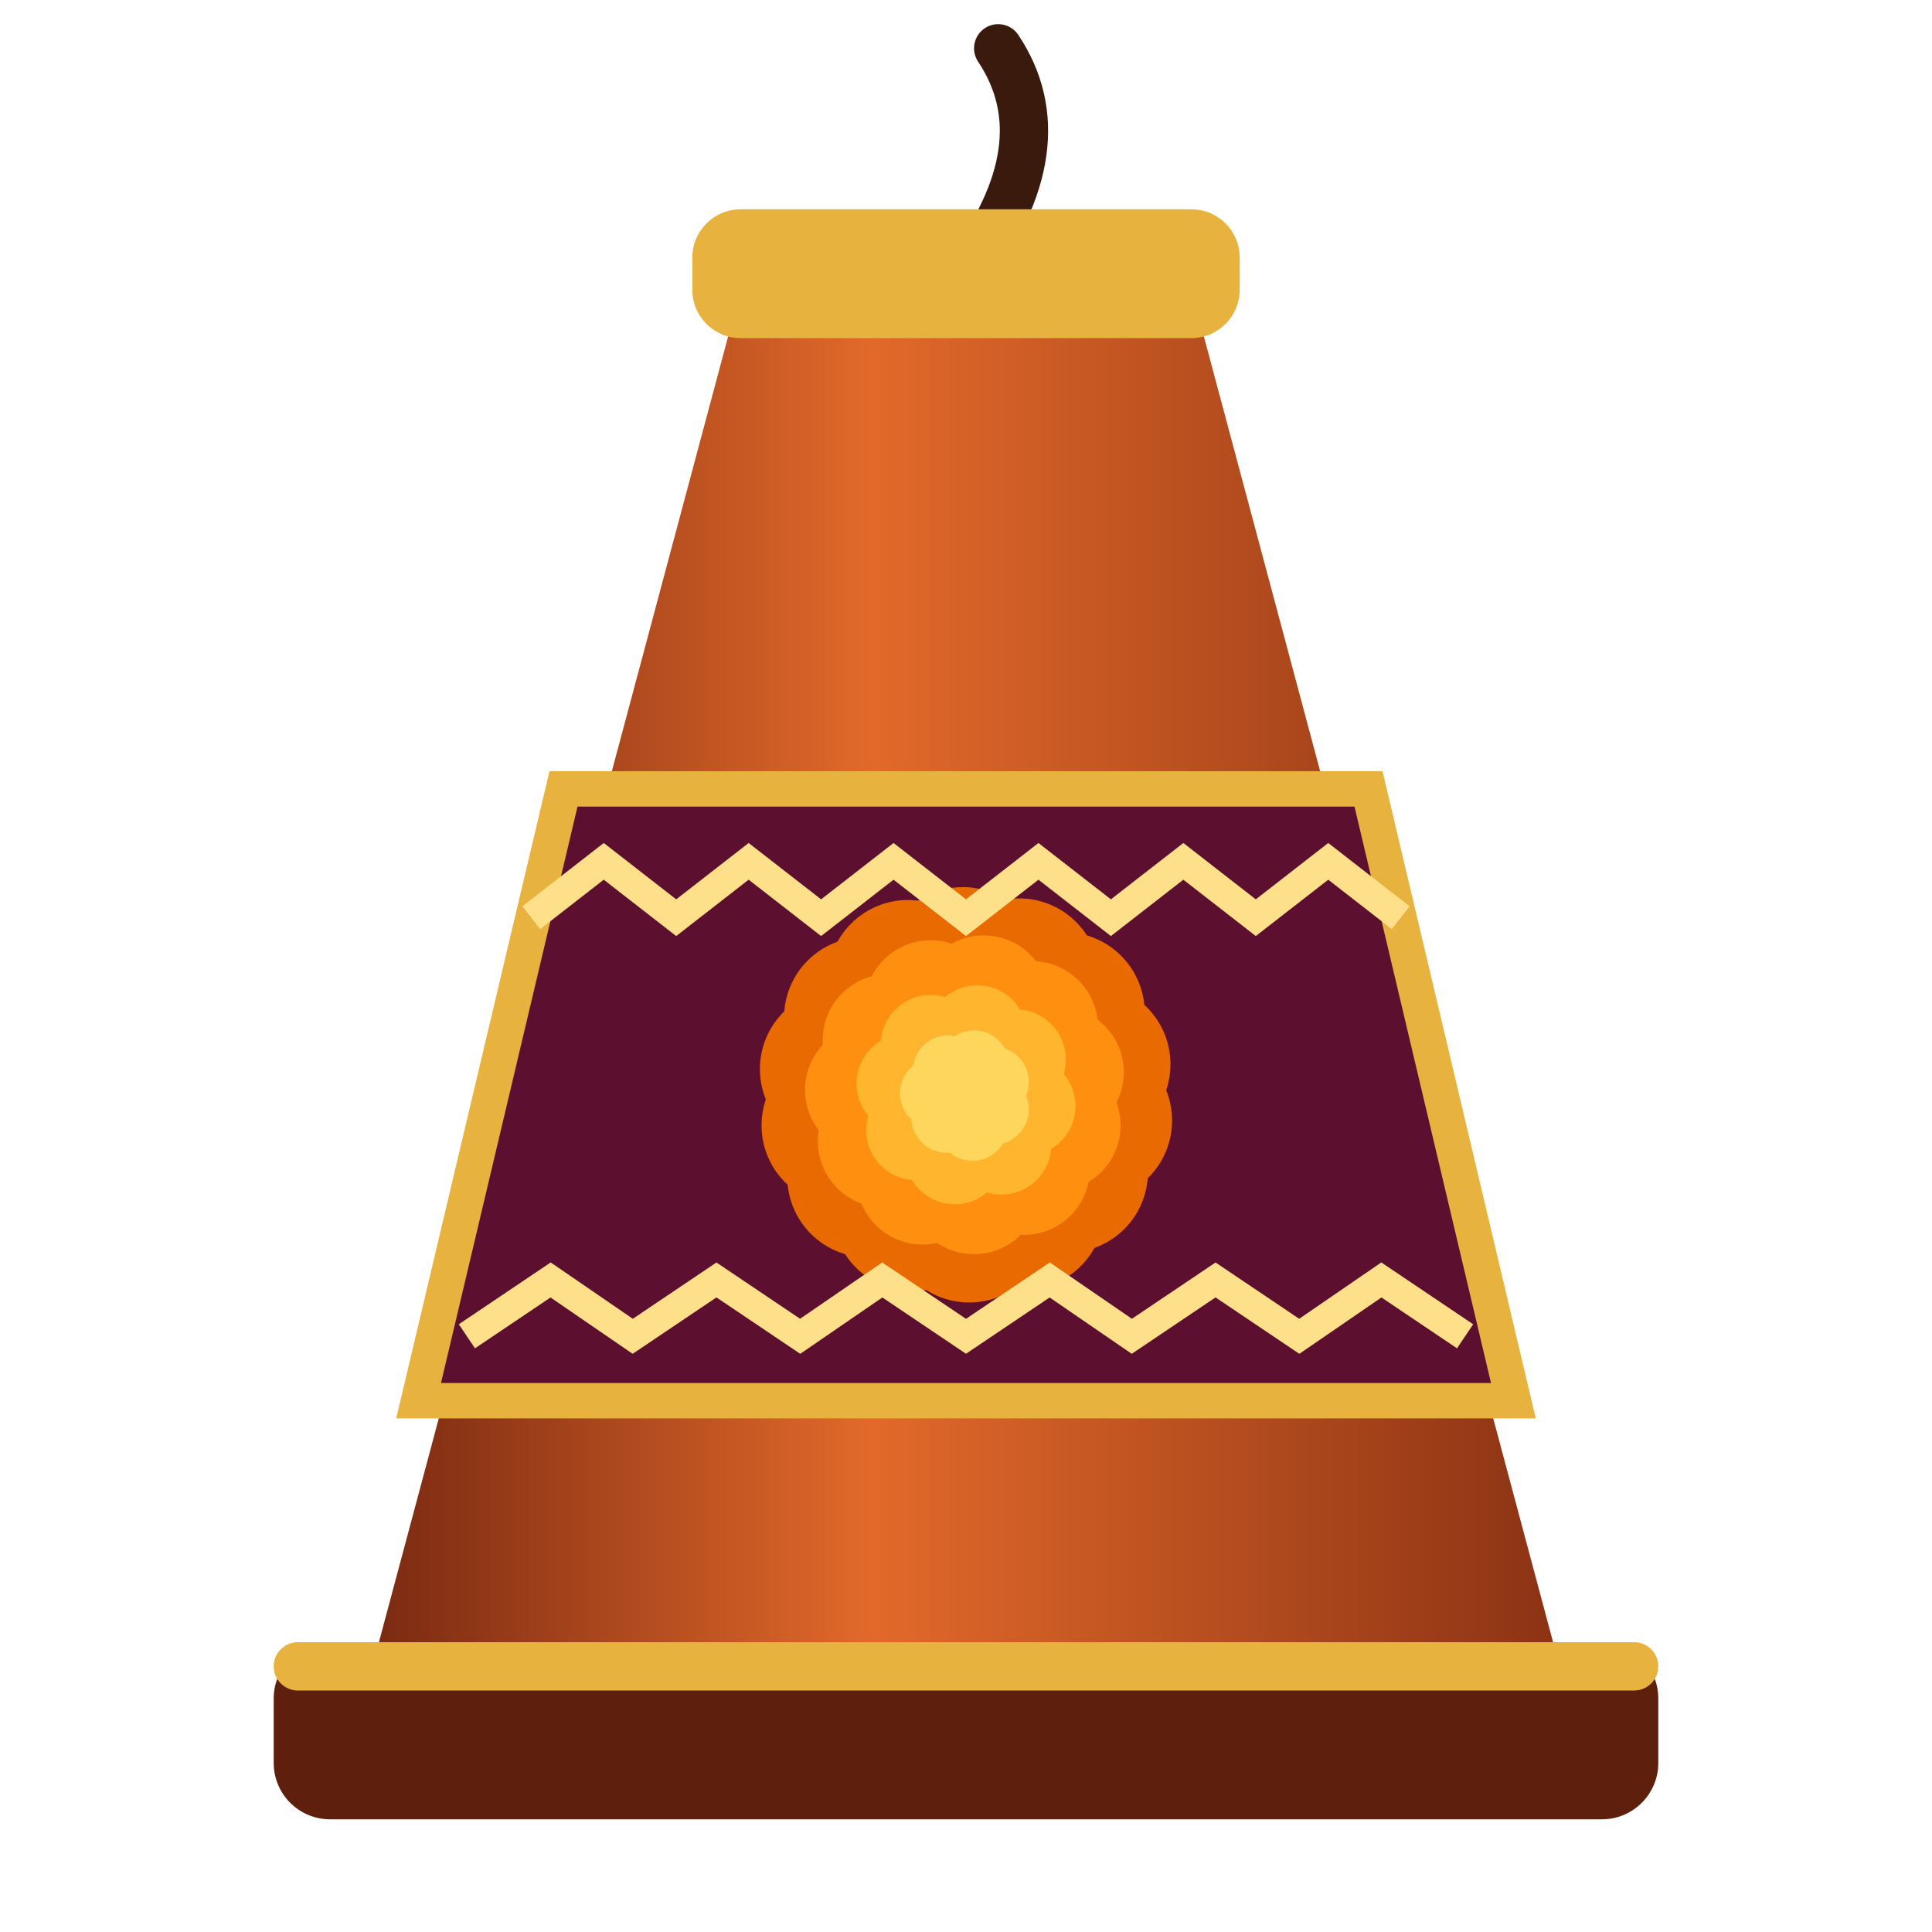
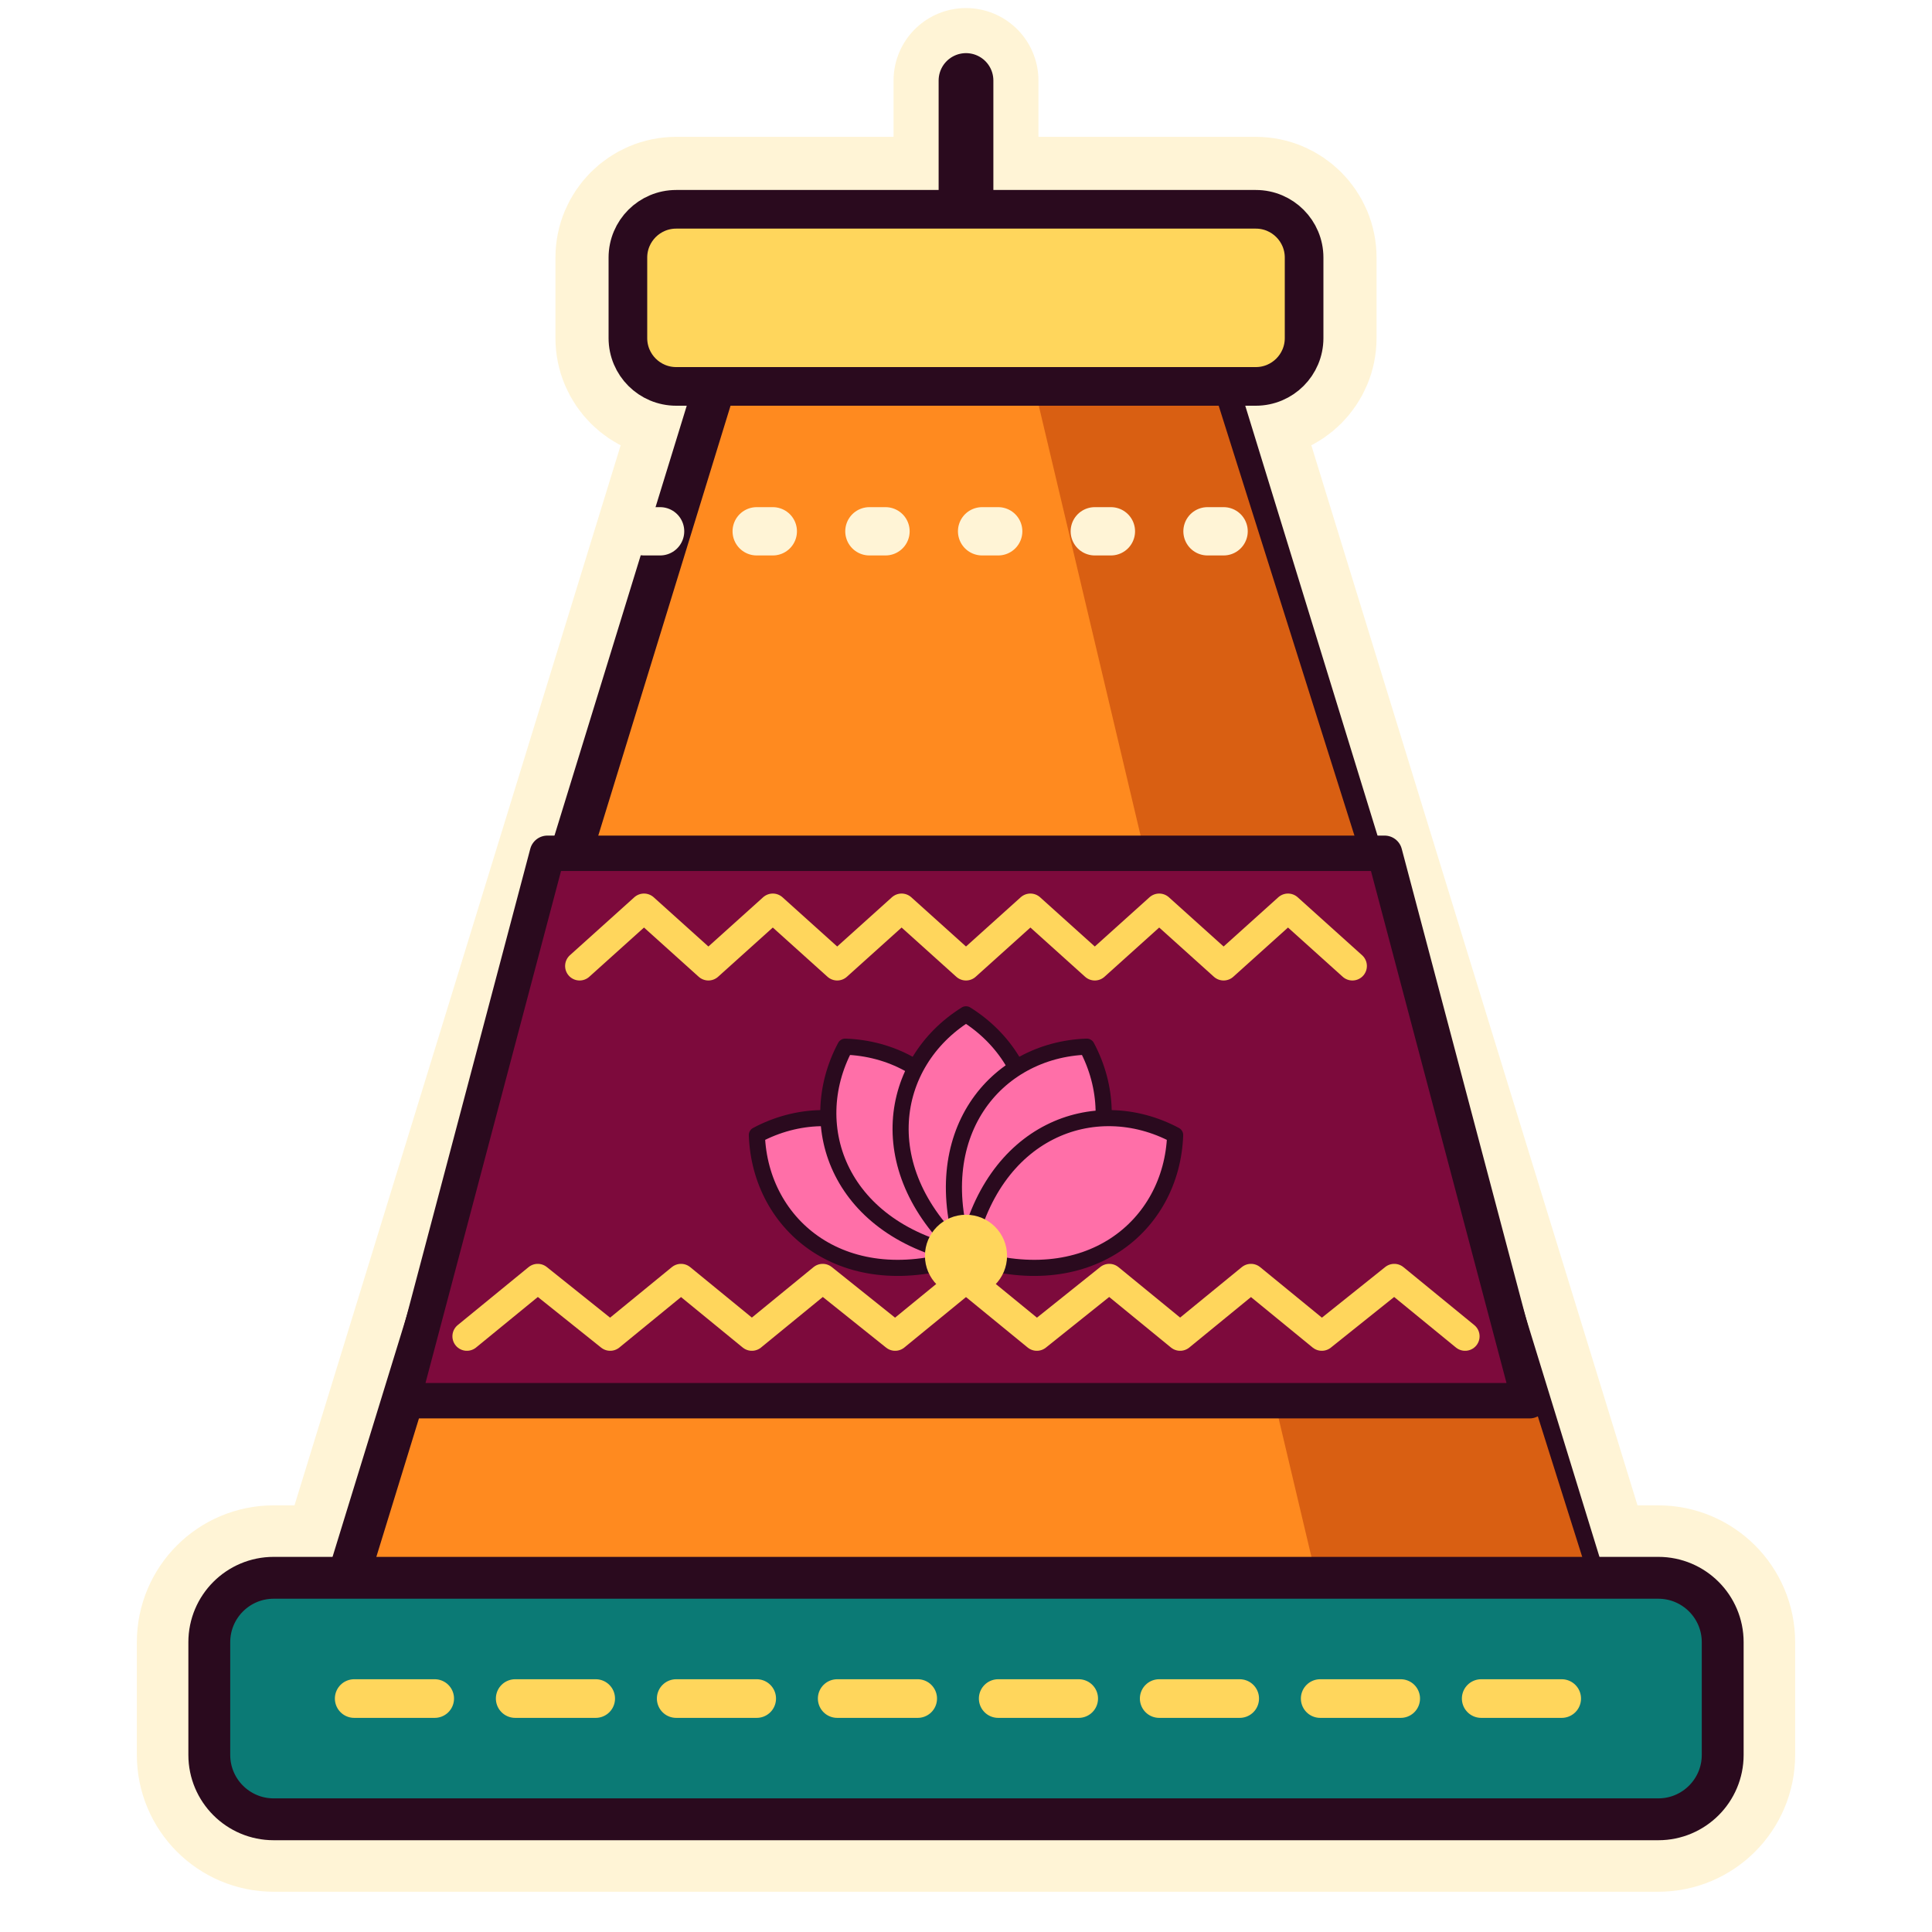
<svg xmlns="http://www.w3.org/2000/svg" width="240" height="240" viewBox="0 0 120 120">
-   <defs>
-     <linearGradient id="a" x1="0" x2="1">
-       <stop offset="0" stop-color="#7b2a12" />
-       <stop offset=".42" stop-color="#e2692a" />
-       <stop offset="1" stop-color="#8c3314" />
-     </linearGradient>
-   </defs>
-   <path d="M60 17q6-8 2-14" fill="none" stroke="#3a1a0c" stroke-width="3" stroke-linecap="round" />
-   <path d="M46 18h28l23 86H23z" fill="url(#a)" />
-   <rect x="43" y="13" width="34" height="8" rx="3" fill="#e8b23e" />
-   <path d="M35 49h50l9 38H26z" fill="#5c0f2e" stroke="#e8b23e" stroke-width="2.2" />
-   <circle cx="56.7" cy="75.2" r="5" fill="#e86a00" />
-   <circle cx="53.9" cy="73.1" r="5" fill="#e86a00" />
-   <circle cx="52.3" cy="69.9" r="5" fill="#e86a00" />
-   <circle cx="52.2" cy="66.4" r="5" fill="#e86a00" />
-   <circle cx="53.7" cy="63.2" r="5" fill="#e86a00" />
-   <circle cx="56.4" cy="60.9" r="5" fill="#e86a00" />
-   <circle cx="59.8" cy="60.1" r="5" fill="#e86a00" />
-   <circle cx="63.3" cy="60.8" r="5" fill="#e86a00" />
-   <circle cx="66.1" cy="62.9" r="5" fill="#e86a00" />
-   <circle cx="67.7" cy="66.1" r="5" fill="#e86a00" />
-   <circle cx="67.8" cy="69.6" r="5" fill="#e86a00" />
-   <circle cx="66.3" cy="72.8" r="5" fill="#e86a00" />
-   <circle cx="63.6" cy="75.1" r="5" fill="#e86a00" />
-   <circle cx="60.2" cy="75.9" r="5" fill="#e86a00" />
-   <circle cx="60.5" cy="73.8" r="4.1" fill="#ff8f0f" />
-   <circle cx="57.3" cy="73.2" r="4.1" fill="#ff8f0f" />
-   <circle cx="54.9" cy="70.9" r="4.1" fill="#ff8f0f" />
-   <circle cx="54.1" cy="67.7" r="4.1" fill="#ff8f0f" />
-   <circle cx="55.2" cy="64.6" r="4.1" fill="#ff8f0f" />
-   <circle cx="57.8" cy="62.5" r="4.1" fill="#ff8f0f" />
-   <circle cx="61.1" cy="62.2" r="4.1" fill="#ff8f0f" />
-   <circle cx="64.1" cy="63.8" r="4.1" fill="#ff8f0f" />
-   <circle cx="65.7" cy="66.6" r="4.1" fill="#ff8f0f" />
-   <circle cx="65.5" cy="69.9" r="4.1" fill="#ff8f0f" />
-   <circle cx="63.6" cy="72.6" r="4.1" fill="#ff8f0f" />
-   <circle cx="62.2" cy="71.1" r="3.1" fill="#ffb52e" />
-   <circle cx="59.3" cy="71.7" r="3.1" fill="#ffb52e" />
-   <circle cx="56.9" cy="70.2" r="3.1" fill="#ffb52e" />
-   <circle cx="56.3" cy="67.3" r="3.1" fill="#ffb52e" />
-   <circle cx="57.8" cy="64.9" r="3.1" fill="#ffb52e" />
-   <circle cx="60.7" cy="64.3" r="3.1" fill="#ffb52e" />
-   <circle cx="63.1" cy="65.8" r="3.1" fill="#ffb52e" />
-   <circle cx="63.7" cy="68.7" r="3.1" fill="#ffb52e" />
-   <circle cx="61.7" cy="68.9" r="2.2" fill="#ffd65c" />
-   <circle cx="60.4" cy="69.9" r="2.2" fill="#ffd65c" />
-   <circle cx="58.8" cy="69.4" r="2.2" fill="#ffd65c" />
-   <circle cx="58.1" cy="67.9" r="2.2" fill="#ffd65c" />
-   <circle cx="58.9" cy="66.5" r="2.2" fill="#ffd65c" />
-   <circle cx="60.5" cy="66.2" r="2.2" fill="#ffd65c" />
-   <circle cx="61.7" cy="67.2" r="2.2" fill="#ffd65c" />
-   <path d="M33 57L37.5 53.5L42 57L46.5 53.5L51 57L55.5 53.5L60 57L64.5 53.5L69 57L73.5 53.5L78 57L82.5 53.5L87 57" fill="none" stroke="#ffe08a" stroke-width="1.8" />
-   <path d="M29 83L34.2 79.5L39.3 83L44.5 79.5L49.7 83L54.8 79.5L60 83L65.2 79.5L70.3 83L75.5 79.5L80.7 83L85.8 79.5L91 83" fill="none" stroke="#ffe08a" stroke-width="1.8" />
-   <rect x="17" y="102" width="86" height="11" rx="3.5" fill="#5e1f0c" />
-   <rect x="17" y="102" width="86" height="3" rx="1.5" fill="#e8b23e" />
+   <g stroke-linejoin="round" stroke-linecap="round">
+     <g fill="#fff4d6" stroke="#fff4d6" stroke-width="9">
+       <path d="M45 22H75L99 100H21Z" />
+       <rect x="39" y="13" width="42" height="11" rx="3" />
+       <rect x="13" y="98" width="94" height="15" rx="4" />
+       <path d="M60 12V5" />
+     </g>
+     <path d="M60 13V5" stroke="#2a0a1e" stroke-width="3.4" />
+     <path d="M45 22H75L99 100H21Z" fill="#ff8a1f" stroke="#2a0a1e" stroke-width="2.6" />
+     <path d="M64 23H75L99 99H82Z" fill="#d95f12" />
+     <path d="M34 53H86L95 87H25Z" fill="#7d0a3c" stroke="#2a0a1e" stroke-width="2.2" />
+     <path d="M36 60L40 56.4L44 60L48 56.4L52 60L56 56.4L60 60L64 56.4L68 60L72 56.4L76 60L80 56.4L84 60" fill="none" stroke="#ffd65c" stroke-width="1.8" />
+     <path d="M29 83L33.4 79.4L37.9 83L42.3 79.4L46.7 83L51.1 79.4L55.6 83L60 79.4L64.4 83L68.9 79.4L73.3 83L77.7 79.4L82.1 83L86.6 79.4L91 83" fill="none" stroke="#ffd65c" stroke-width="1.8" />
+     <path transform="translate(60 78) rotate(-60)" d="M0 0C6 -5.25 4.8 -12 0 -15C-4.8 -12 -6 -5.25 0 0Z" fill="#ff6fa8" stroke="#2a0a1e" stroke-width="1" />
+     <path transform="translate(60 78) rotate(-30)" d="M0 0C6 -5.25 4.8 -12 0 -15C-4.8 -12 -6 -5.25 0 0Z" fill="#ff6fa8" stroke="#2a0a1e" stroke-width="1" />
+     <path transform="translate(60 78) rotate(0)" d="M0 0C6 -5.25 4.8 -12 0 -15C-4.8 -12 -6 -5.25 0 0Z" fill="#ff6fa8" stroke="#2a0a1e" stroke-width="1" />
+     <path transform="translate(60 78) rotate(30)" d="M0 0C6 -5.25 4.8 -12 0 -15C-4.8 -12 -6 -5.25 0 0Z" fill="#ff6fa8" stroke="#2a0a1e" stroke-width="1" />
+     <path transform="translate(60 78) rotate(60)" d="M0 0C6 -5.25 4.8 -12 0 -15C-4.8 -12 -6 -5.25 0 0Z" fill="#ff6fa8" stroke="#2a0a1e" stroke-width="1" />
+     <circle cx="60" cy="78" r="2.55" fill="#ffd65c" />
+     <path d="M40 33H80" stroke="#fff4d6" stroke-width="3" stroke-dasharray="1 6" />
+     <rect x="39" y="13" width="42" height="11" rx="3" fill="#ffd65c" stroke="#2a0a1e" stroke-width="2.4" />
+     <rect x="13" y="98" width="94" height="15" rx="4" fill="#0b7a75" stroke="#2a0a1e" stroke-width="2.6" />
+     <path d="M22 105.500H98" stroke="#ffd65c" stroke-width="2.4" stroke-dasharray="5 5" />
+   </g>
</svg>
